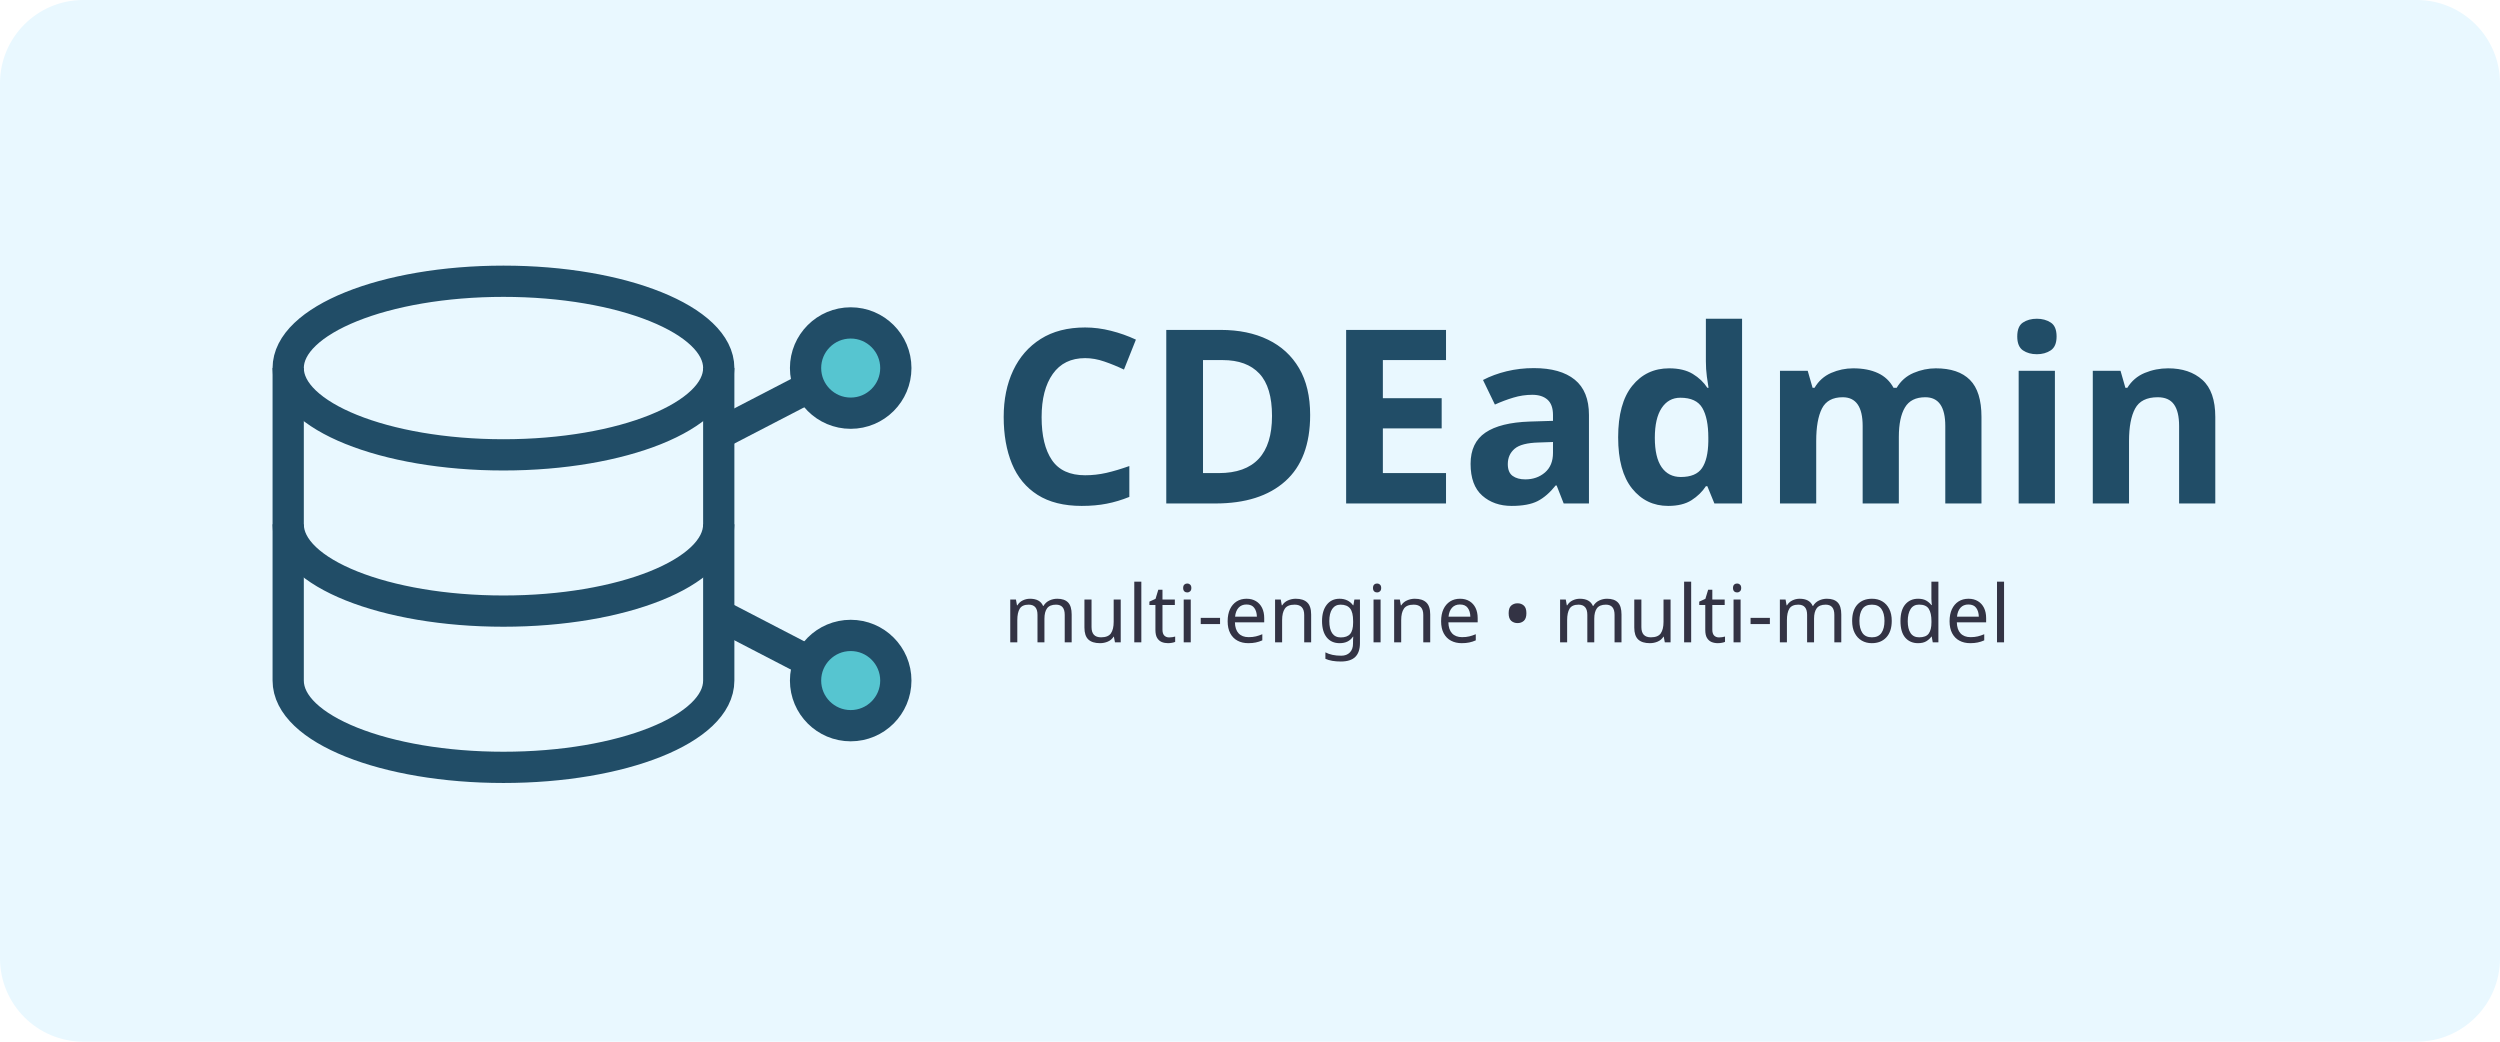
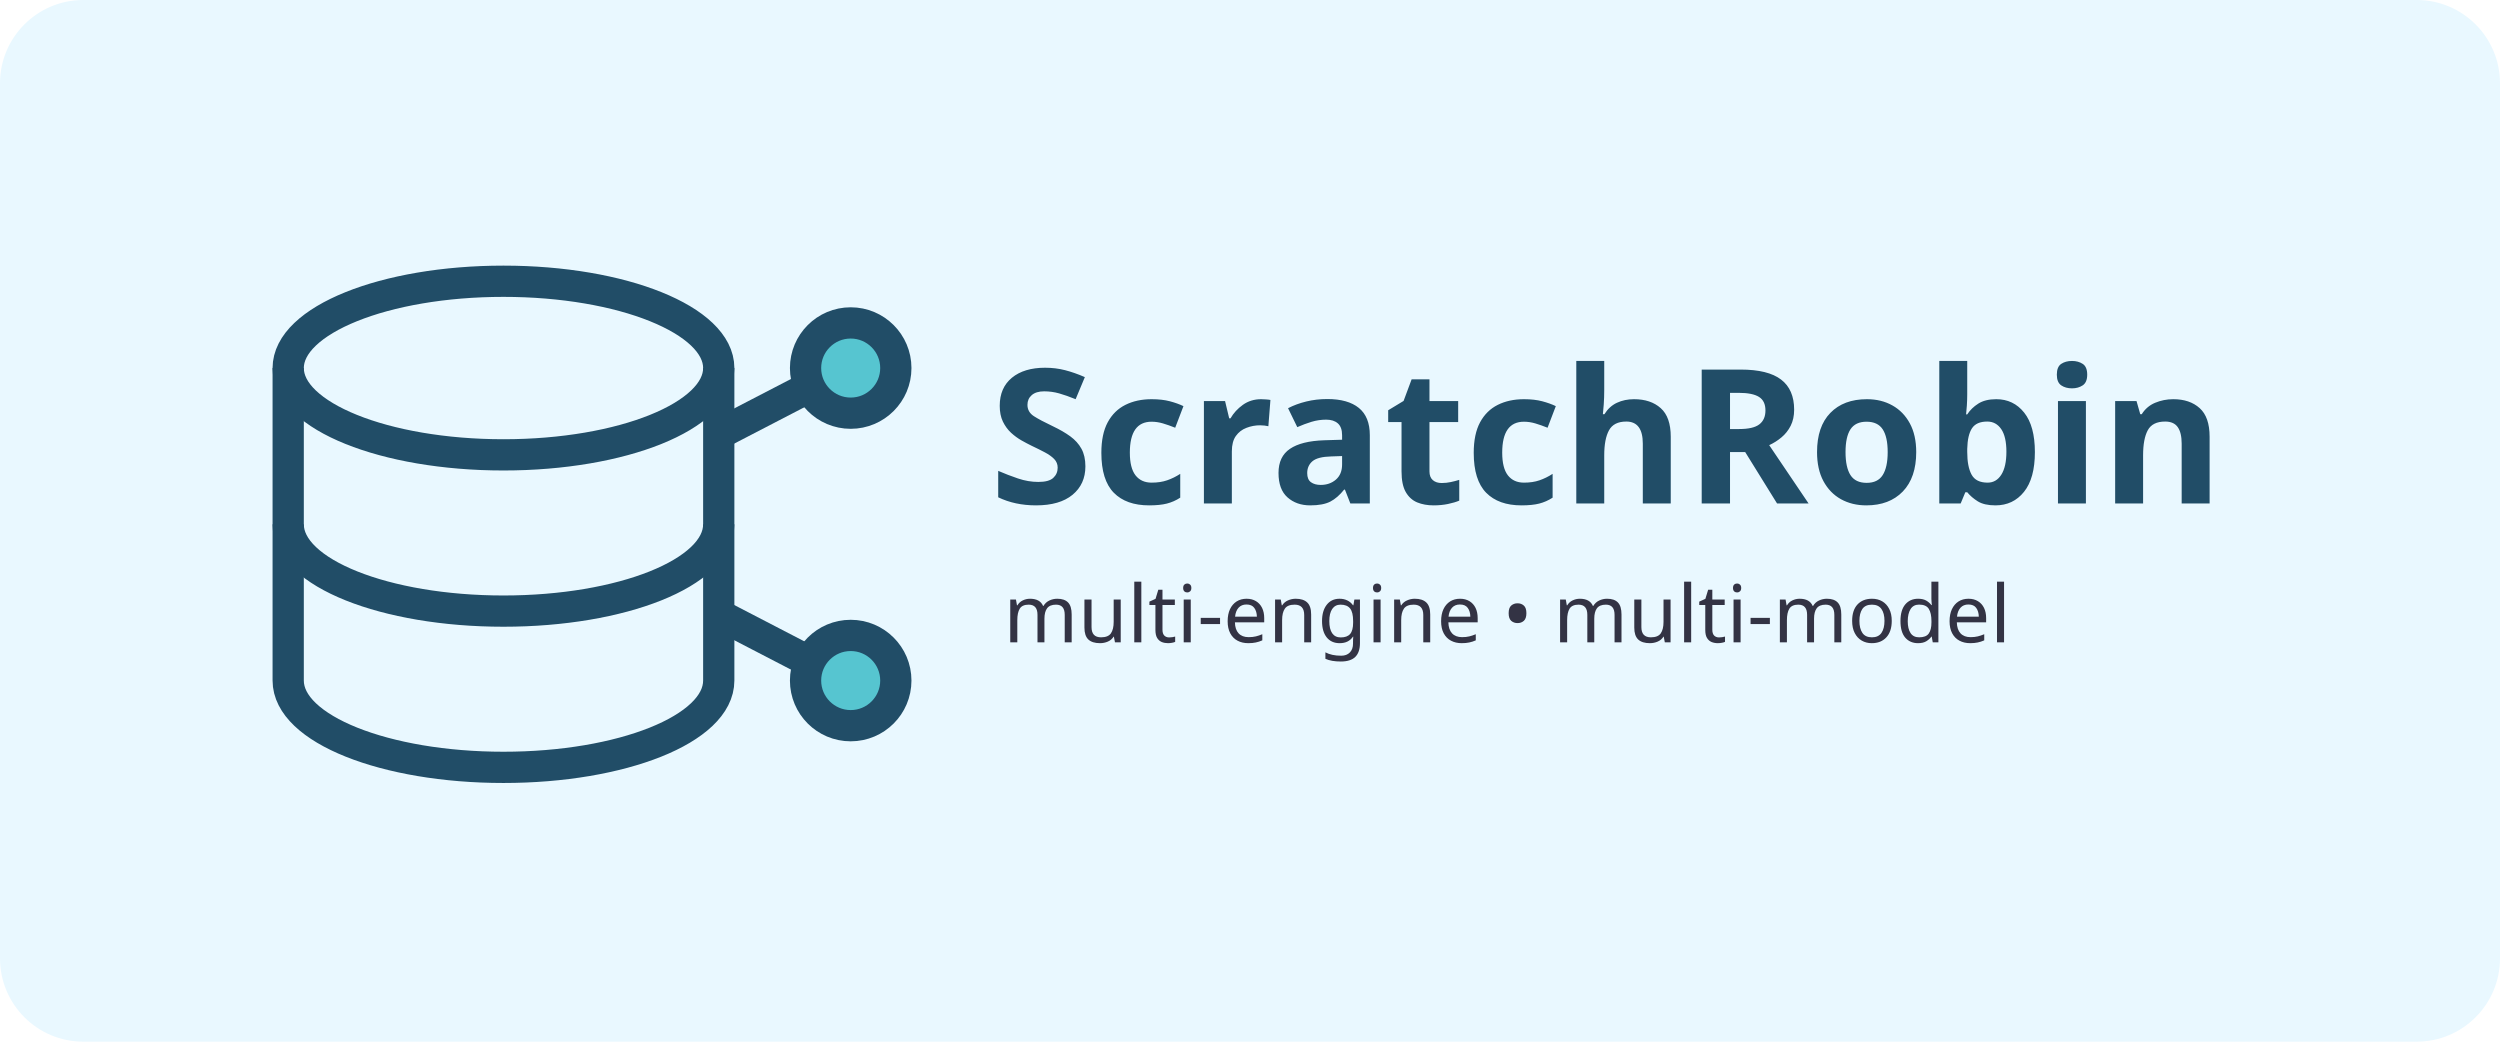
- <svg xmlns="http://www.w3.org/2000/svg" viewBox="0 0 720 300" role="img" aria-label="CDEadmin">
+ <svg xmlns="http://www.w3.org/2000/svg" viewBox="0 0 720 300" role="img" aria-label="ScratchRobin">
  <rect width="720" height="300" rx="24" fill="#e9f8ff" />
  <g transform="translate(70 72)" fill="none" stroke="#214d67" stroke-width="9">
    <ellipse cx="75" cy="34" rx="62" ry="25" />
    <path d="M13 34v90c0 14 28 25 62 25s62-11 62-25V34" />
    <path d="M13 79c0 14 28 25 62 25s62-11 62-25" />
    <circle cx="175" cy="34" r="13" fill="#56c5d0" />
    <circle cx="175" cy="124" r="13" fill="#56c5d0" />
    <path d="M137 53l27-14M137 105l27 14" />
  </g>
-   <text x="285" y="145" fill="#214d67" font-family="sans-serif" font-size="70" font-weight="700">CDEadmin</text>
+   <text x="285" y="145" fill="#214d67" font-family="sans-serif" font-size="54" font-weight="700">ScratchRobin</text>
  <text x="289" y="185" fill="#334" font-family="sans-serif" font-size="23">multi-engine • multi-model</text>
</svg>
